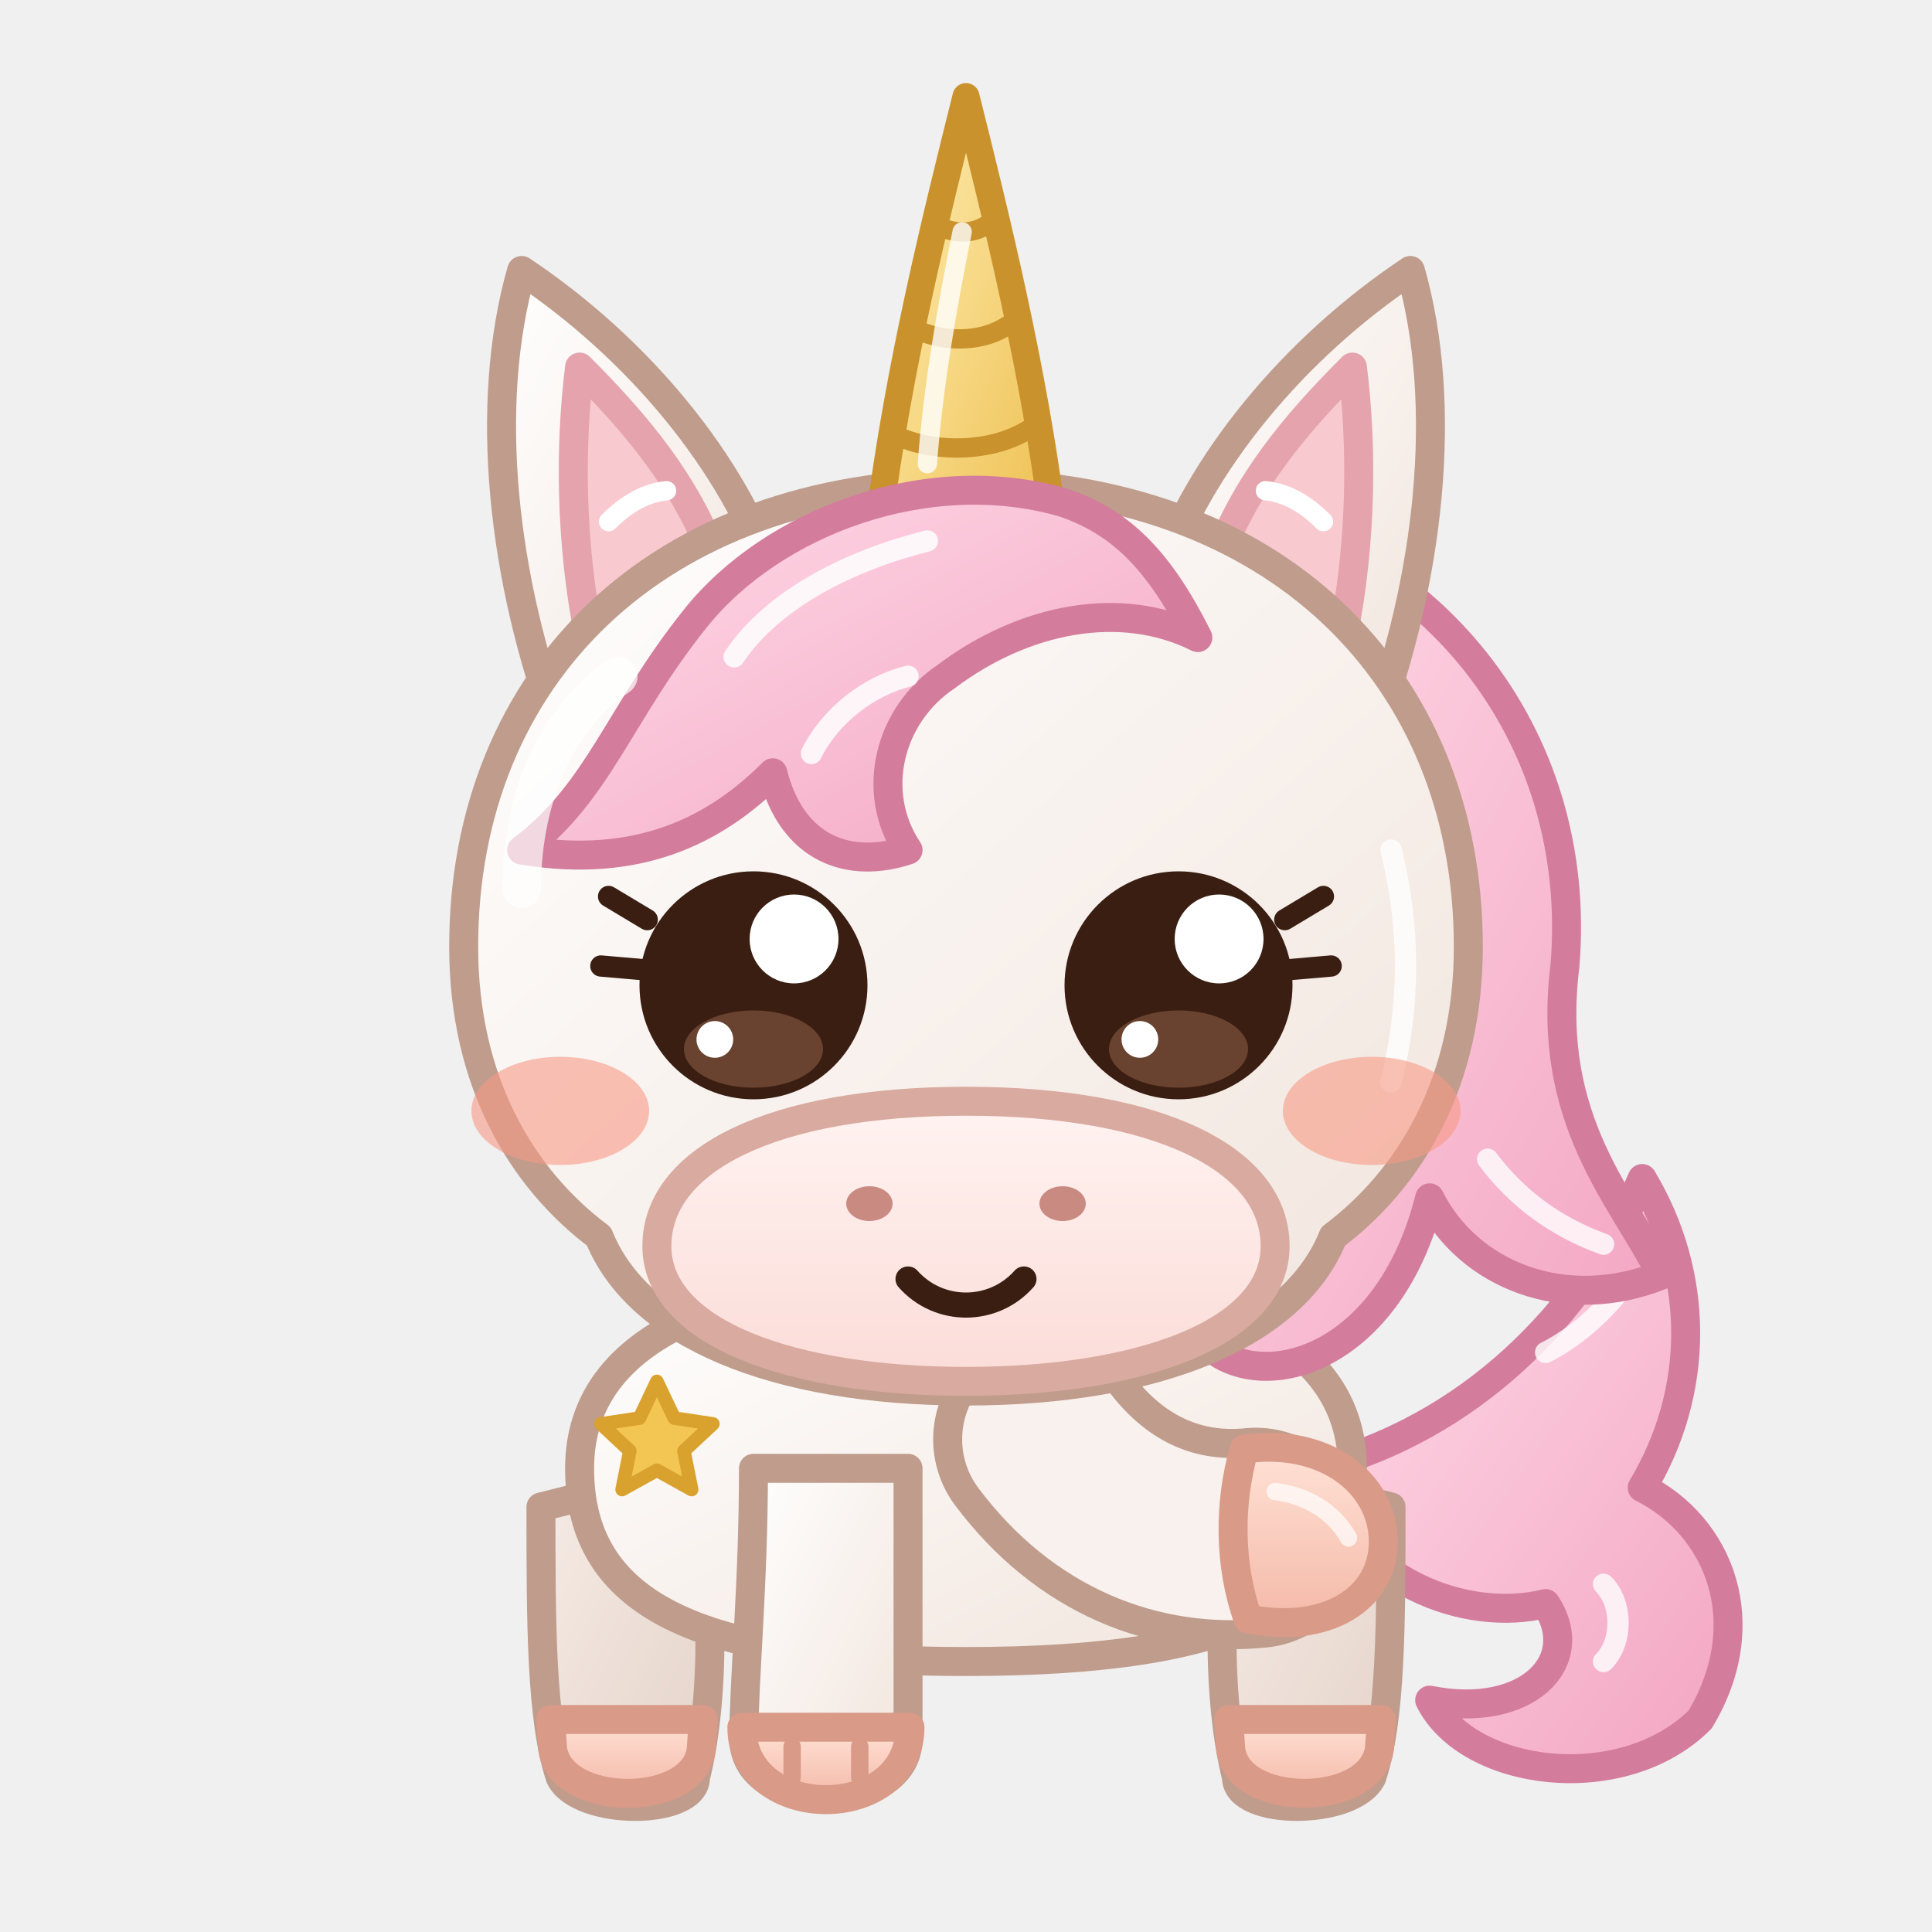
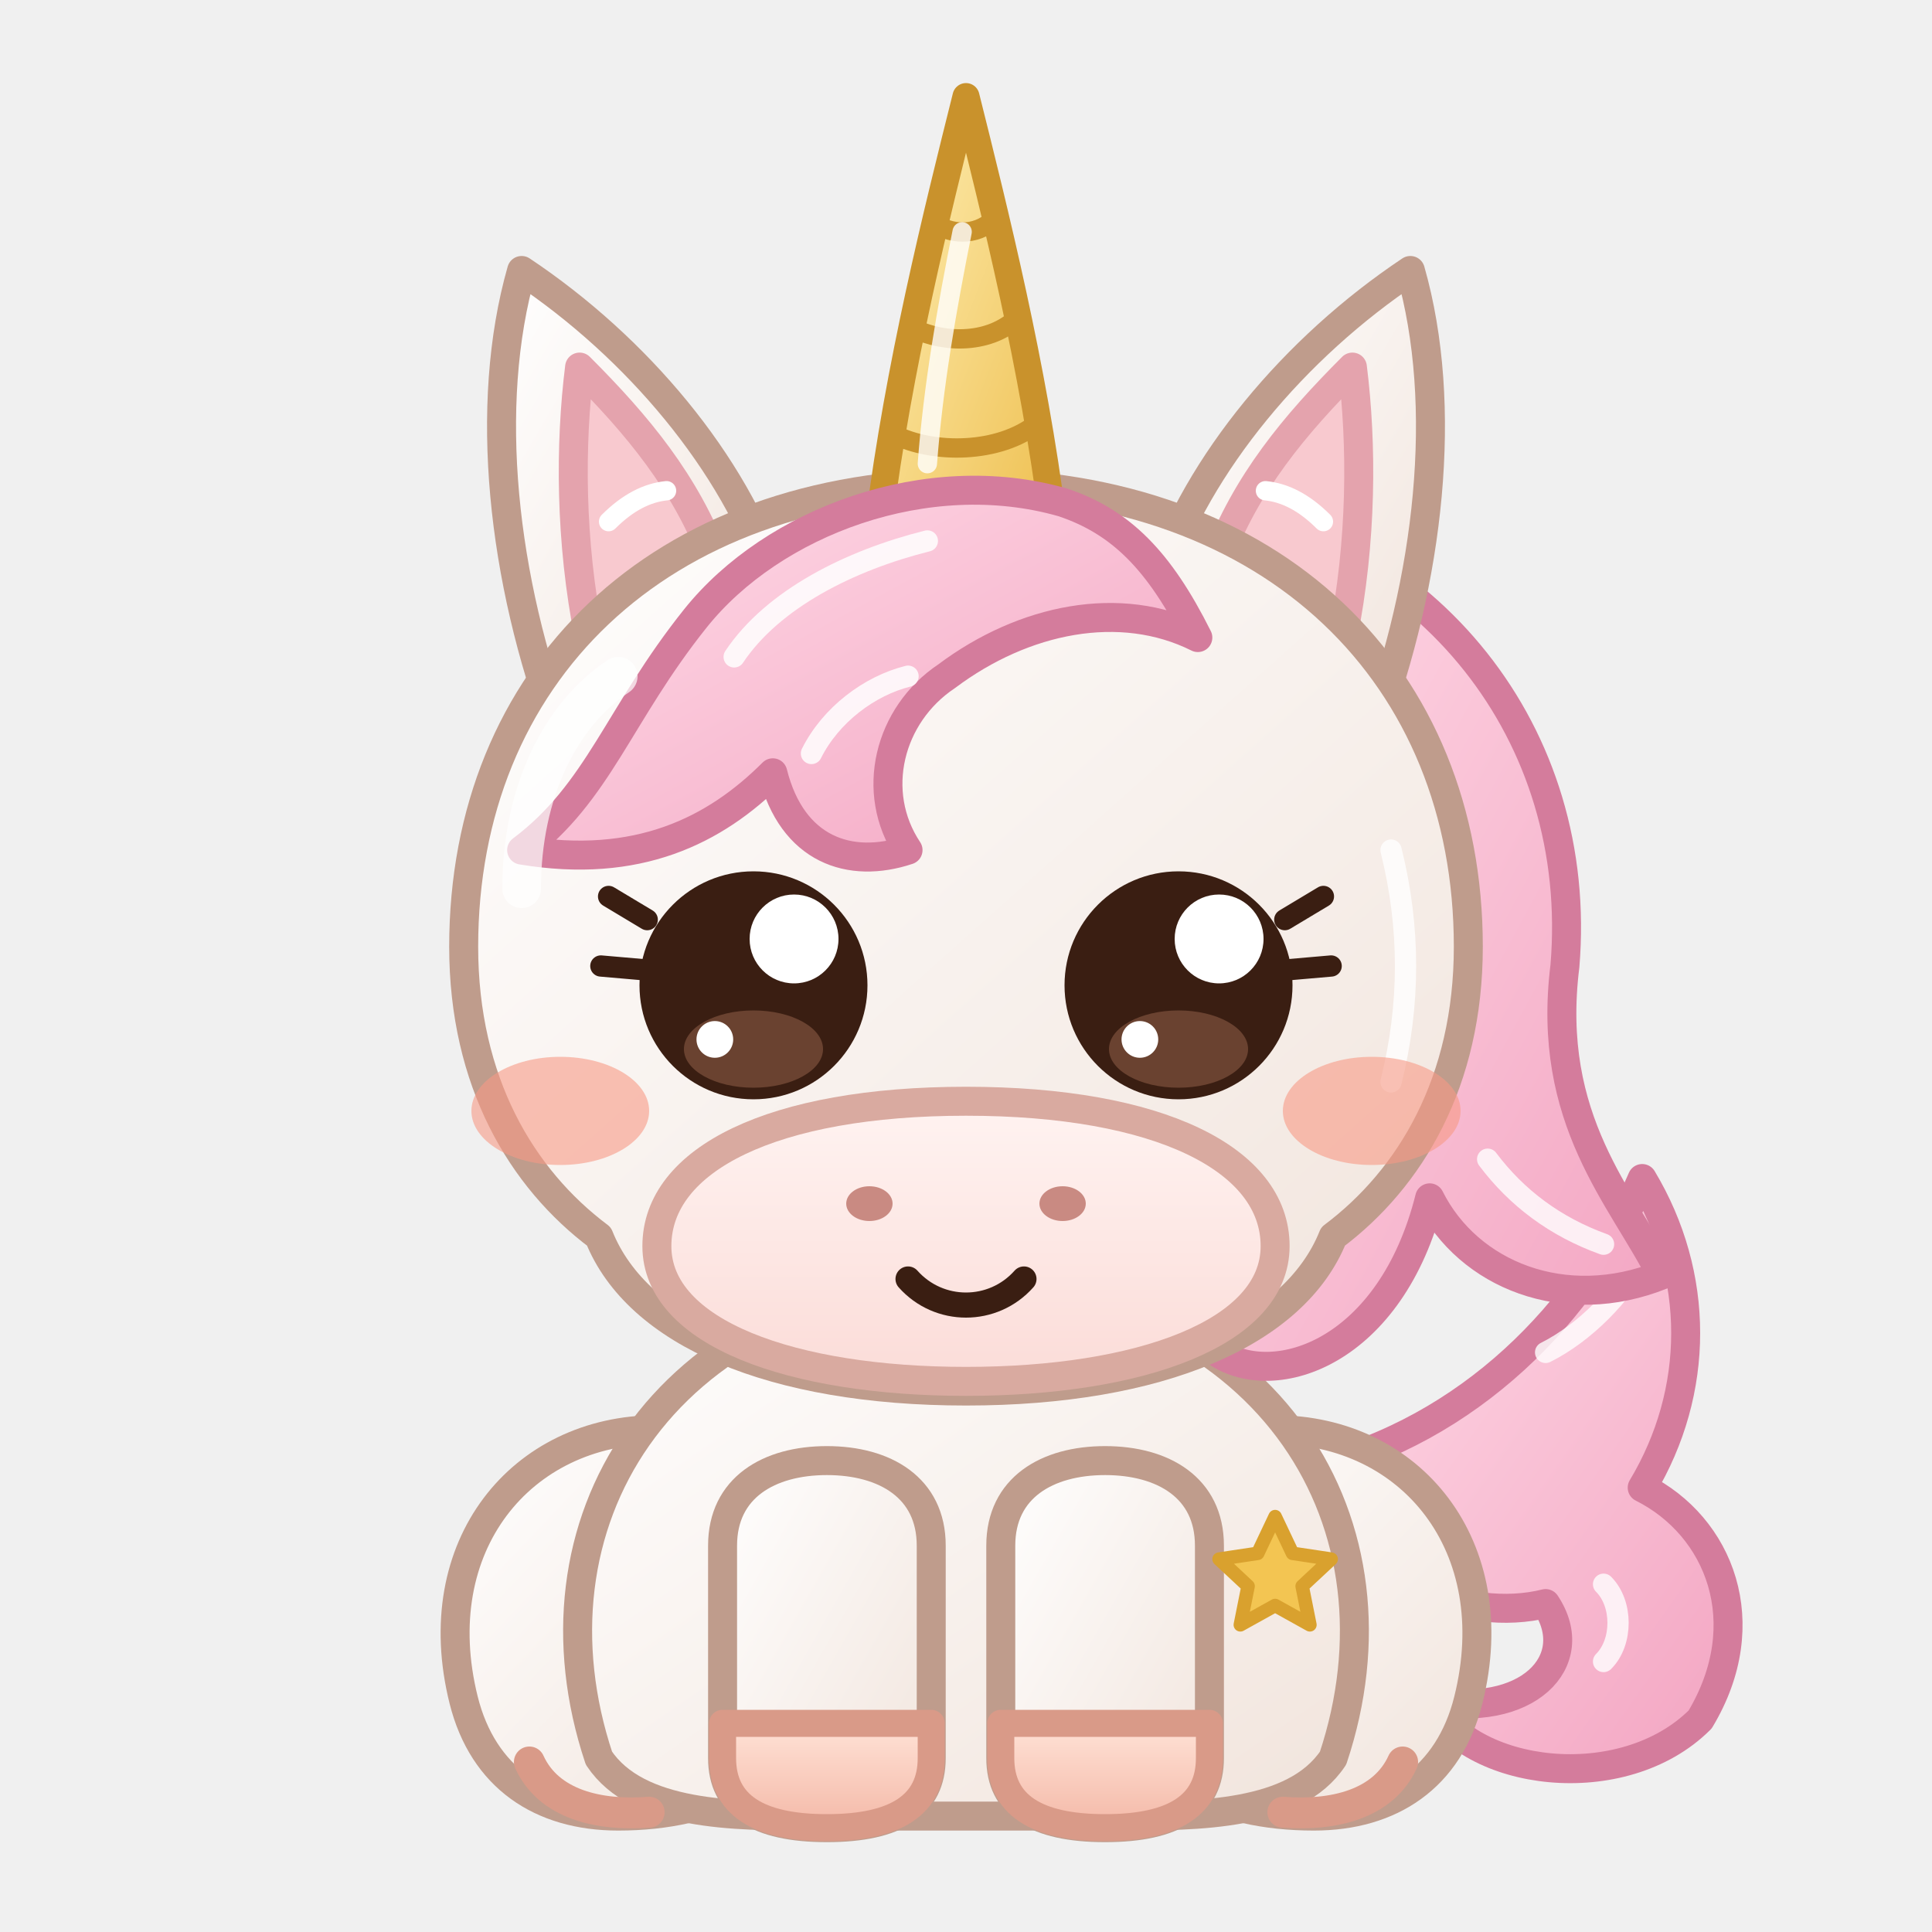
<svg xmlns="http://www.w3.org/2000/svg" viewBox="0 0 100 100" width="480" height="480">
  <defs>
    <linearGradient id="starla-w" x1="0" y1="0" x2="1" y2="1">
      <stop offset="0" stop-color="#ffffff" />
      <stop offset="1" stop-color="#f1e4dc" />
    </linearGradient>
    <linearGradient id="starla-wd" x1="0" y1="0" x2="1" y2="1">
      <stop offset="0" stop-color="#f6ece6" />
      <stop offset="1" stop-color="#e4d2c8" />
    </linearGradient>
    <linearGradient id="starla-m" x1="0" y1="0" x2="1" y2="1">
      <stop offset="0" stop-color="#ffdce8" />
      <stop offset="1" stop-color="#f3a5c2" />
    </linearGradient>
    <linearGradient id="starla-h" x1="0" y1="0" x2="1" y2="1">
      <stop offset="0" stop-color="#fff0b8" />
      <stop offset="1" stop-color="#eebf4f" />
    </linearGradient>
    <linearGradient id="starla-mz" x1="0" y1="0" x2="0" y2="1">
      <stop offset="0" stop-color="#fff3f1" />
      <stop offset="1" stop-color="#fbdcd8" />
    </linearGradient>
    <linearGradient id="starla-hf" x1="0" y1="0" x2="0" y2="1">
      <stop offset="0" stop-color="#ffe2d6" />
      <stop offset="1" stop-color="#f4b9a8" />
    </linearGradient>
  </defs>
  <g>
    <path d="M68 76C76 74 82 68 85 61 88 66 88 72 85 77 89 79 91 84 88 89 84 93 76 92 74 88 79 89 82 86 80 83 76 84 70 82 68 76Z" fill="url(#starla-m)" stroke="#d47c9c" stroke-width="1.5" stroke-linejoin="round" stroke-linecap="round" />
    <path d="M80 70c2-1 4-3 5-5M83 82c1 1 1 3 0 4" stroke="#fff" stroke-width="1.1" fill="none" stroke-linecap="round" opacity=".8" />
-     <path d="M28 78C28 84 28 89 29 92 30 94 36 94 36 92 37 88 37 82 36 76Z" fill="url(#starla-wd)" stroke="#bf9c8c" stroke-width="1.5" stroke-linejoin="round" stroke-linecap="round" />
-     <path d="M28.6 90.5C29 93.6 36 93.6 36.3 90.5L36.4 89H28.5Z" fill="url(#starla-hf)" stroke="#d99a88" stroke-width="1.5" stroke-linejoin="round" stroke-linecap="round" />
-     <path d="M72 78C72 84 72 89 71 92 70 94 64 94 64 92 63 88 63 82 64 76Z" fill="url(#starla-wd)" stroke="#bf9c8c" stroke-width="1.5" stroke-linejoin="round" stroke-linecap="round" />
-     <path d="M71.4 90.5C71 93.6 64 93.6 63.7 90.5L63.6 89H71.5Z" fill="url(#starla-hf)" stroke="#d99a88" stroke-width="1.5" stroke-linejoin="round" stroke-linecap="round" />
-     <path d="M30 76C30 69 38 66 50 66S70 69 70 76 64 86 50 86 30 83 30 76Z" fill="url(#starla-w)" stroke="#bf9c8c" stroke-width="1.5" stroke-linejoin="round" stroke-linecap="round" />
-     <path d="M39 76C39 82 38.5 87 38.5 90 38.5 94 47 94 47 90 47 86 47 81 47 76Z" fill="url(#starla-w)" stroke="#bf9c8c" stroke-width="1.5" stroke-linejoin="round" stroke-linecap="round" />
-     <path d="M38.4 89.4C38.4 94.4 47.1 94.4 47.1 89.4Z" fill="url(#starla-hf)" stroke="#d99a88" stroke-width="1.5" stroke-linejoin="round" stroke-linecap="round" />
-     <path d="M41 92v-1.6M44.5 92v-1.6" stroke="#d99a88" stroke-width=".9" stroke-linecap="round" />
-     <path d="M54 74.5C57 78.5 61 80 65 79.6" fill="none" stroke="#bf9c8c" stroke-width="11.4" stroke-linecap="round" stroke-linejoin="round" />
-     <path d="M54 74.5C57 78.5 61 80 65 79.6" fill="none" stroke="#f8f1ed" stroke-width="8.4" stroke-linecap="round" stroke-linejoin="round" />
-     <path d="M64.4 75C68.6 74.4 71.6 76.8 71.6 79.8 71.6 82.8 68.6 84.6 64.6 83.8 63.6 81 63.6 77.8 64.4 75Z" fill="url(#starla-hf)" stroke="#d99a88" stroke-width="1.5" stroke-linejoin="round" stroke-linecap="round" />
-     <path d="M66 77.2c1.6.2 3 1 3.8 2.4" stroke="#fff" stroke-width=".9" fill="none" stroke-linecap="round" opacity=".7" />
-     <path d="M34 71.5l.9 1.9 2 .3-1.5 1.4.4 2-1.8-1-1.8 1 .4-2-1.5-1.4 2-.3z" fill="#f3c552" stroke="#d9a12e" stroke-width=".7" stroke-linejoin="round" />
+     <path d="M24 88C22 80 27 74 34 74 41 74 44 81 42 88 41 92 37 94 32 94 28 94 25 92 24 88Z" fill="url(#starla-w)" stroke="#bf9c8c" stroke-width="1.5" stroke-linejoin="round" stroke-linecap="round" />
+     <path d="M76 88C78 80 73 74 66 74 59 74 56 81 58 88 59 92 63 94 68 94 72 94 75 92 76 88Z" fill="url(#starla-w)" stroke="#bf9c8c" stroke-width="1.5" stroke-linejoin="round" stroke-linecap="round" />
+     <path d="M31 91C27 79 34 67 50 66 66 67 73 79 69 91 67 94 62 94 58 94H42C38 94 33 94 31 91Z" fill="url(#starla-w)" stroke="#bf9c8c" stroke-width="1.5" stroke-linejoin="round" stroke-linecap="round" />
+     <path d="M37.4 80C37.4 77 39.8 75.6 42.8 75.6S48.2 77 48.2 80V91C48.2 93.4 46.4 94.6 42.8 94.6S37.4 93.4 37.4 91Z" fill="url(#starla-w)" stroke="#bf9c8c" stroke-width="1.5" stroke-linejoin="round" stroke-linecap="round" />
+     <path d="M51.8 80C51.8 77 54.2 75.6 57.2 75.6S62.6 77 62.6 80V91C62.6 93.4 60.8 94.6 57.2 94.6S51.8 93.4 51.8 91Z" fill="url(#starla-w)" stroke="#bf9c8c" stroke-width="1.5" stroke-linejoin="round" stroke-linecap="round" />
+     <path d="M37.4 89.2H48.2V91C48.2 93.4 46.4 94.6 42.8 94.6S37.4 93.4 37.4 91Z" fill="url(#starla-hf)" stroke="#d99a88" stroke-width="1.4" stroke-linejoin="round" stroke-linecap="round" />
+     <path d="M51.8 89.2H62.6V91C62.6 93.4 60.8 94.6 57.2 94.6S51.8 93.4 51.8 91Z" fill="url(#starla-hf)" stroke="#d99a88" stroke-width="1.4" stroke-linejoin="round" stroke-linecap="round" />
+     <path d="M27.4 91.2C28.4 93.4 31 94 33.6 93.8M72.6 91.2C71.6 93.4 69 94 66.4 93.8" fill="none" stroke="#d99a88" stroke-width="1.6" stroke-linecap="round" />
+     <path d="M66 78.5l.9 1.9 2 .3-1.5 1.4.4 2-1.8-1-1.8 1 .4-2-1.5-1.4 2-.3z" fill="#f3c552" stroke="#d9a12e" stroke-width=".7" stroke-linejoin="round" />
    <path d="M62 26C74 28 82 38 81 50 80 58 84 62 86 66 81 68 76 66 74 62 72 70 66 72 63 70 70 62 72 50 66 38 60 32Z" fill="url(#starla-m)" stroke="#d47c9c" stroke-width="1.5" stroke-linejoin="round" stroke-linecap="round" />
    <path d="M29 38C26 30 25 21 27 14 33 18 38 24 40 30Z" fill="url(#starla-w)" stroke="#bf9c8c" stroke-width="1.5" stroke-linejoin="round" stroke-linecap="round" />
    <path d="M71 38C74 30 75 21 73 14 67 18 62 24 60 30Z" fill="url(#starla-w)" stroke="#bf9c8c" stroke-width="1.5" stroke-linejoin="round" stroke-linecap="round" />
    <path d="M30.5 33C29.5 28 29.5 23 30 19 33 22 35.5 25 37 29Z" fill="#f8c9cf" stroke="#e4a3ad" stroke-width="1.5" stroke-linejoin="round" stroke-linecap="round" />
    <path d="M69.5 33C70.5 28 70.5 23 70 19 67 22 64.5 25 63 29Z" fill="#f8c9cf" stroke="#e4a3ad" stroke-width="1.5" stroke-linejoin="round" stroke-linecap="round" />
    <path d="M31.5 27c1-1 2-1.5 3-1.6M68.5 27c-1-1-2-1.5-3-1.6" stroke="#fff" stroke-width="1" fill="none" stroke-linecap="round" />
    <path d="M50 25C66 25 76 35 76 49 76 56 73 61 69 64 67 69 60 72 50 72S33 69 31 64C27 61 24 56 24 49 24 35 34 25 50 25Z" fill="url(#starla-w)" stroke="#bf9c8c" stroke-width="1.5" stroke-linejoin="round" stroke-linecap="round" />
    <path d="M50 57C60 57 66 60 66 64.5 66 69 59 71.5 50 71.5S34 69 34 64.5C34 60 40 57 50 57Z" fill="url(#starla-mz)" stroke="#d9aaa0" stroke-width="1.5" stroke-linejoin="round" stroke-linecap="round" />
    <ellipse cx="45" cy="62.3" rx="1.2" ry=".9" fill="#c98a82" />
    <ellipse cx="55" cy="62.3" rx="1.2" ry=".9" fill="#c98a82" />
    <path d="M47 66.2c1.6 1.8 4.4 1.8 6 0" fill="none" stroke="#3a1e12" stroke-width="1.3" stroke-linecap="round" />
    <path d="M45.5 27C46.5 19 48.5 11 50 5 51.5 11 53.5 19 54.5 27 51.5 28.5 48.5 28.5 45.5 27Z" fill="url(#starla-h)" stroke="#c9922c" stroke-width="1.4" stroke-linejoin="round" stroke-linecap="round" />
    <path d="M46.3 22.5c2 1 5.4 1 7.4-.6M47.3 17c1.6.8 4 .8 5.4-.6M48.4 11.6c1 .6 2.3.6 3.2-.4" stroke="#c9922c" stroke-width="1" fill="none" stroke-linecap="round" />
    <path d="M48 24c.3-4 1-8 1.8-12" stroke="#fff" stroke-width="1" fill="none" stroke-linecap="round" opacity=".8" />
    <path d="M55 26C48 24 40 27 36 32 32 37 31 41 27 44 33 45 37 43 40 40 41 44 44 45 47 44 45 41 46 37 49 35 53 32 58 31 62 33 60 29 58 27 55 26Z" fill="url(#starla-m)" stroke="#d47c9c" stroke-width="1.5" stroke-linejoin="round" stroke-linecap="round" />
    <path d="M38 34c2-3 6-5 10-6M42 39c1-2 3-3.5 5-4" stroke="#fff" stroke-width="1.1" fill="none" stroke-linecap="round" opacity=".85" />
    <path d="M72 44c1 4 1 8 0 12M77 60c1.5 2 3.5 3.5 6 4.4" stroke="#fff" stroke-width="1.1" fill="none" stroke-linecap="round" opacity=".8" />
    <circle cx="39" cy="51" r="5.9" fill="#3a1e12" />
    <ellipse cx="39" cy="54.3" rx="3.6" ry="2" fill="#8a5a44" opacity=".6" />
    <circle cx="41.1" cy="48.6" r="2.3" fill="#fff" />
    <circle cx="37" cy="53.8" r=".95" fill="#fff" />
    <circle cx="61" cy="51" r="5.9" fill="#3a1e12" />
    <ellipse cx="61" cy="54.3" rx="3.6" ry="2" fill="#8a5a44" opacity=".6" />
    <circle cx="63.1" cy="48.6" r="2.3" fill="#fff" />
    <circle cx="59" cy="53.8" r=".95" fill="#fff" />
    <ellipse cx="29" cy="57.5" rx="4.6" ry="2.8" fill="#f79a86" opacity=".6" />
    <ellipse cx="71" cy="57.5" rx="4.6" ry="2.8" fill="#f79a86" opacity=".6" />
    <path d="M33.5 47.6l-2-1.2M33.4 50.2l-2.3-.2M66.5 47.6l2-1.2M66.6 50.2l2.3-.2" stroke="#3a1e12" stroke-width="1.1" stroke-linecap="round" />
    <path d="M27 46c0-5 2-9 5-11" stroke="#fff" stroke-width="2" fill="none" stroke-linecap="round" opacity=".7" />
  </g>
</svg>
